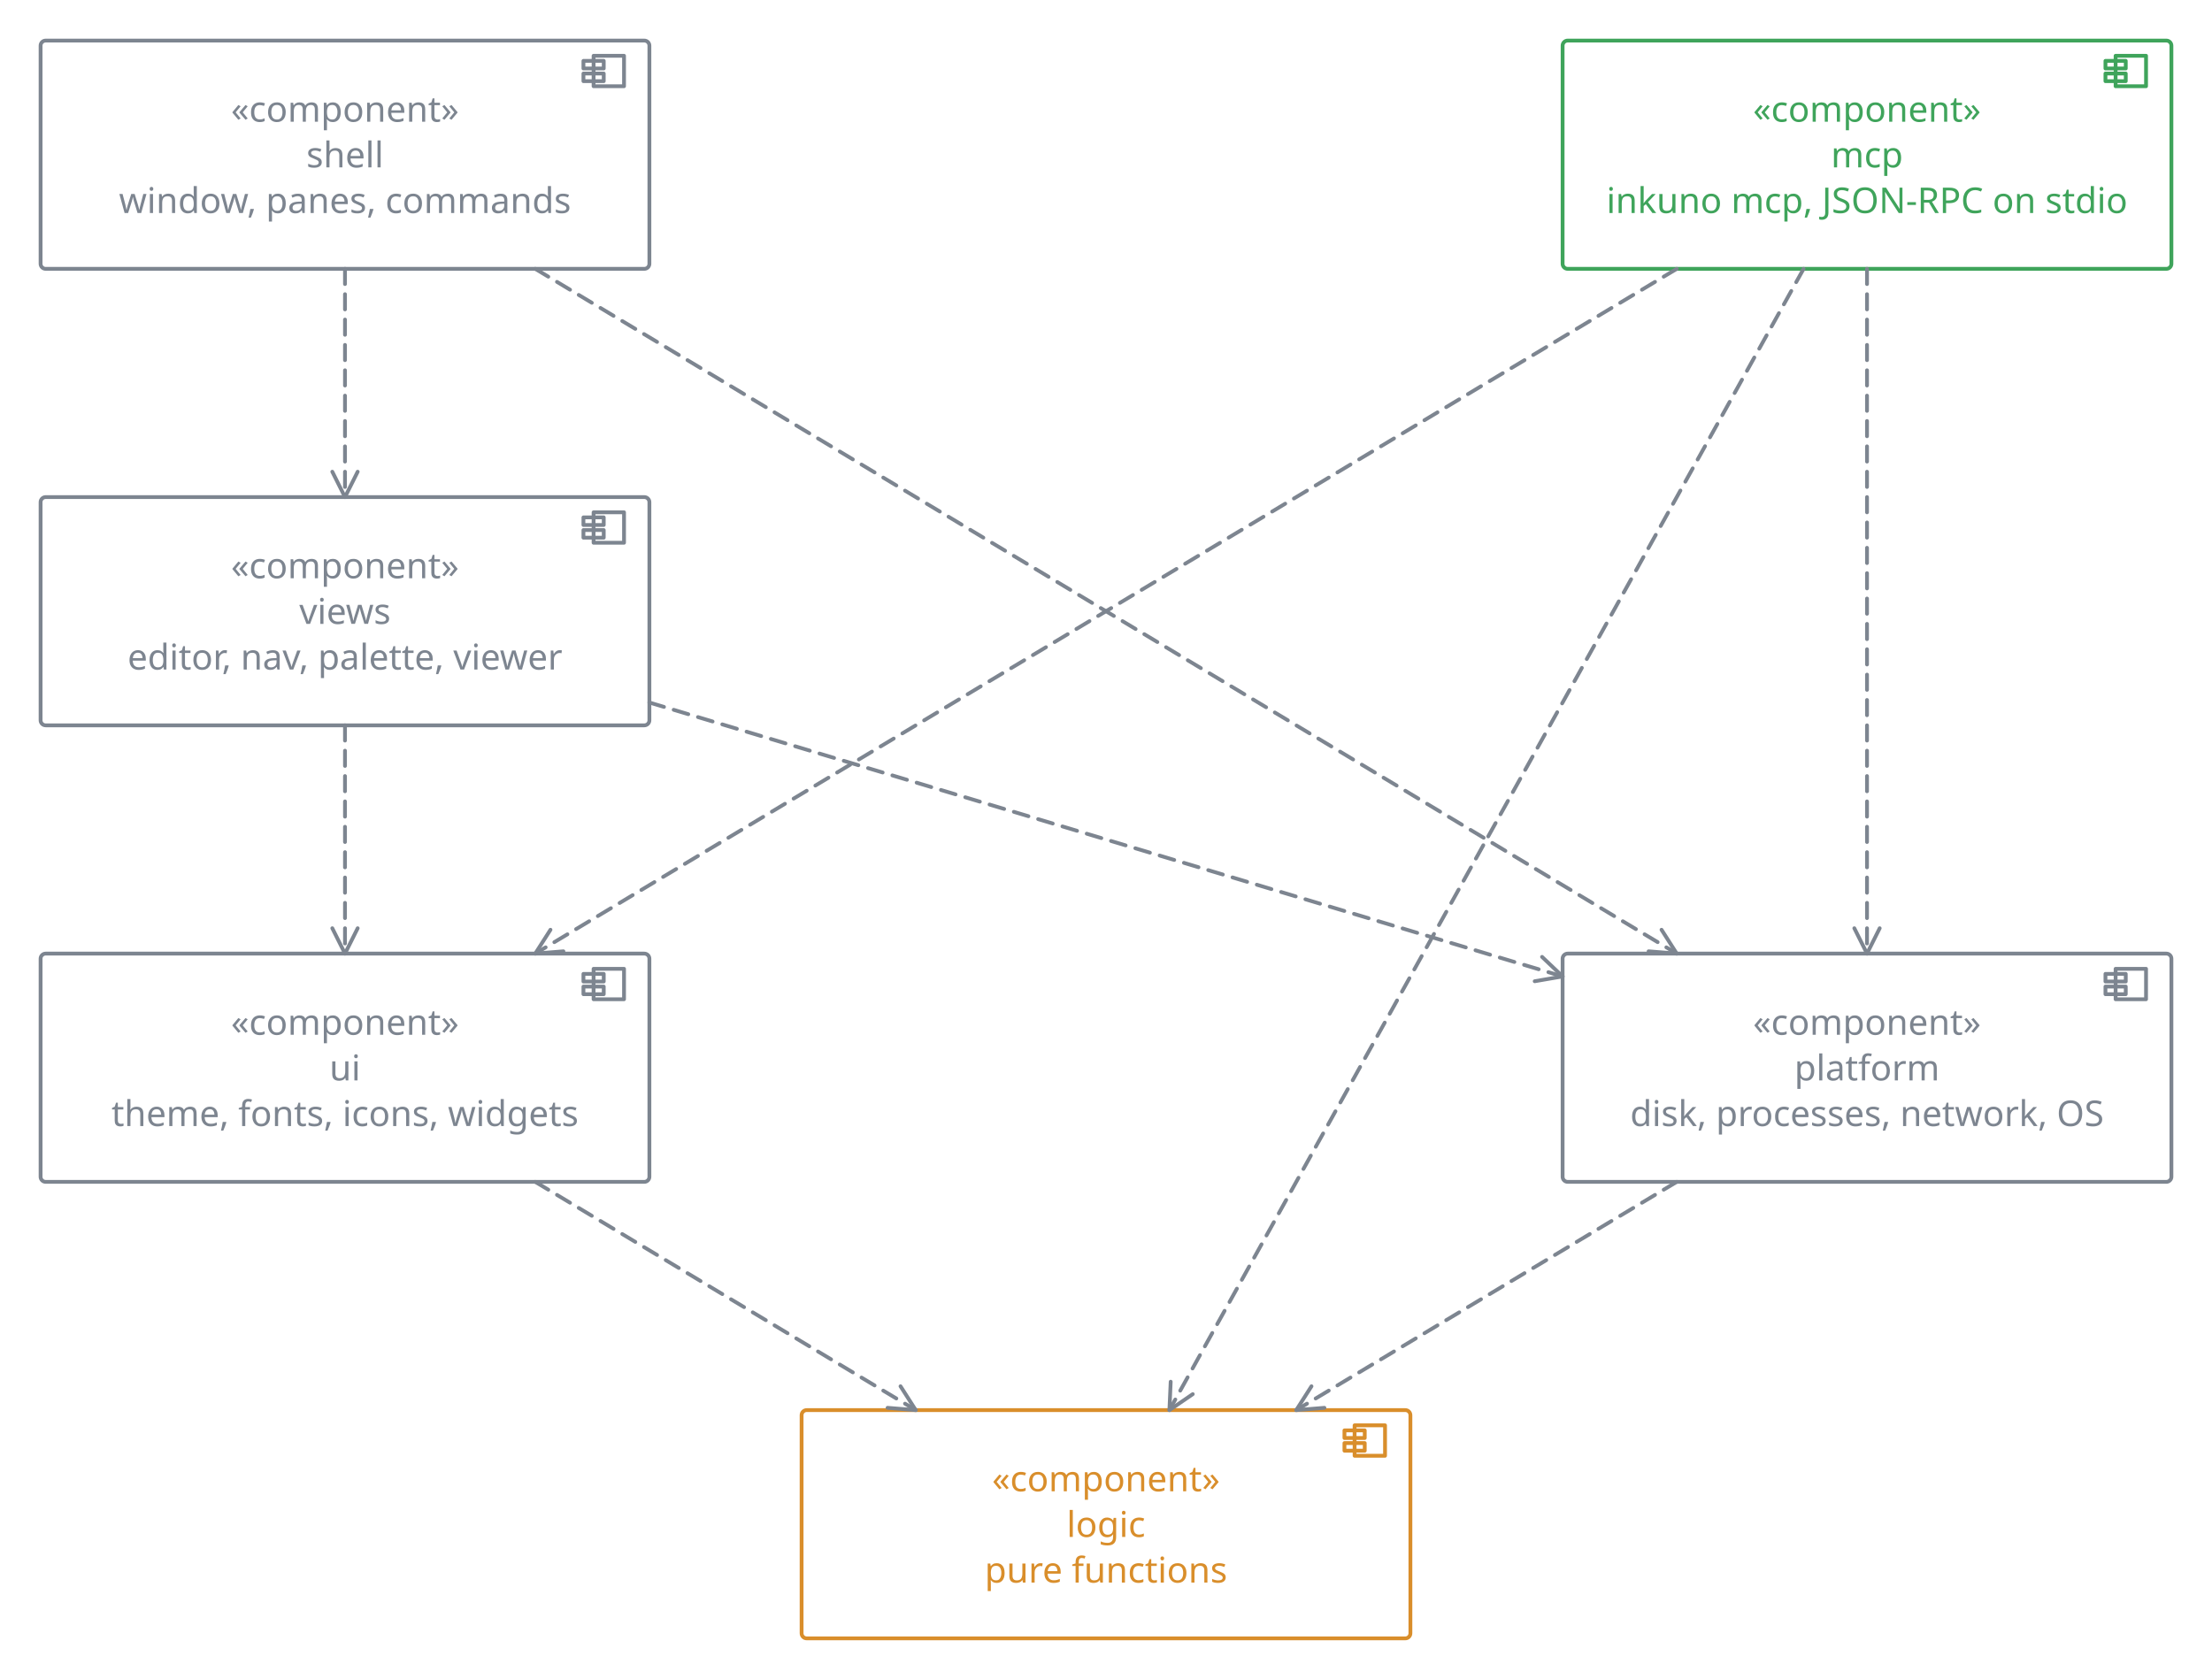
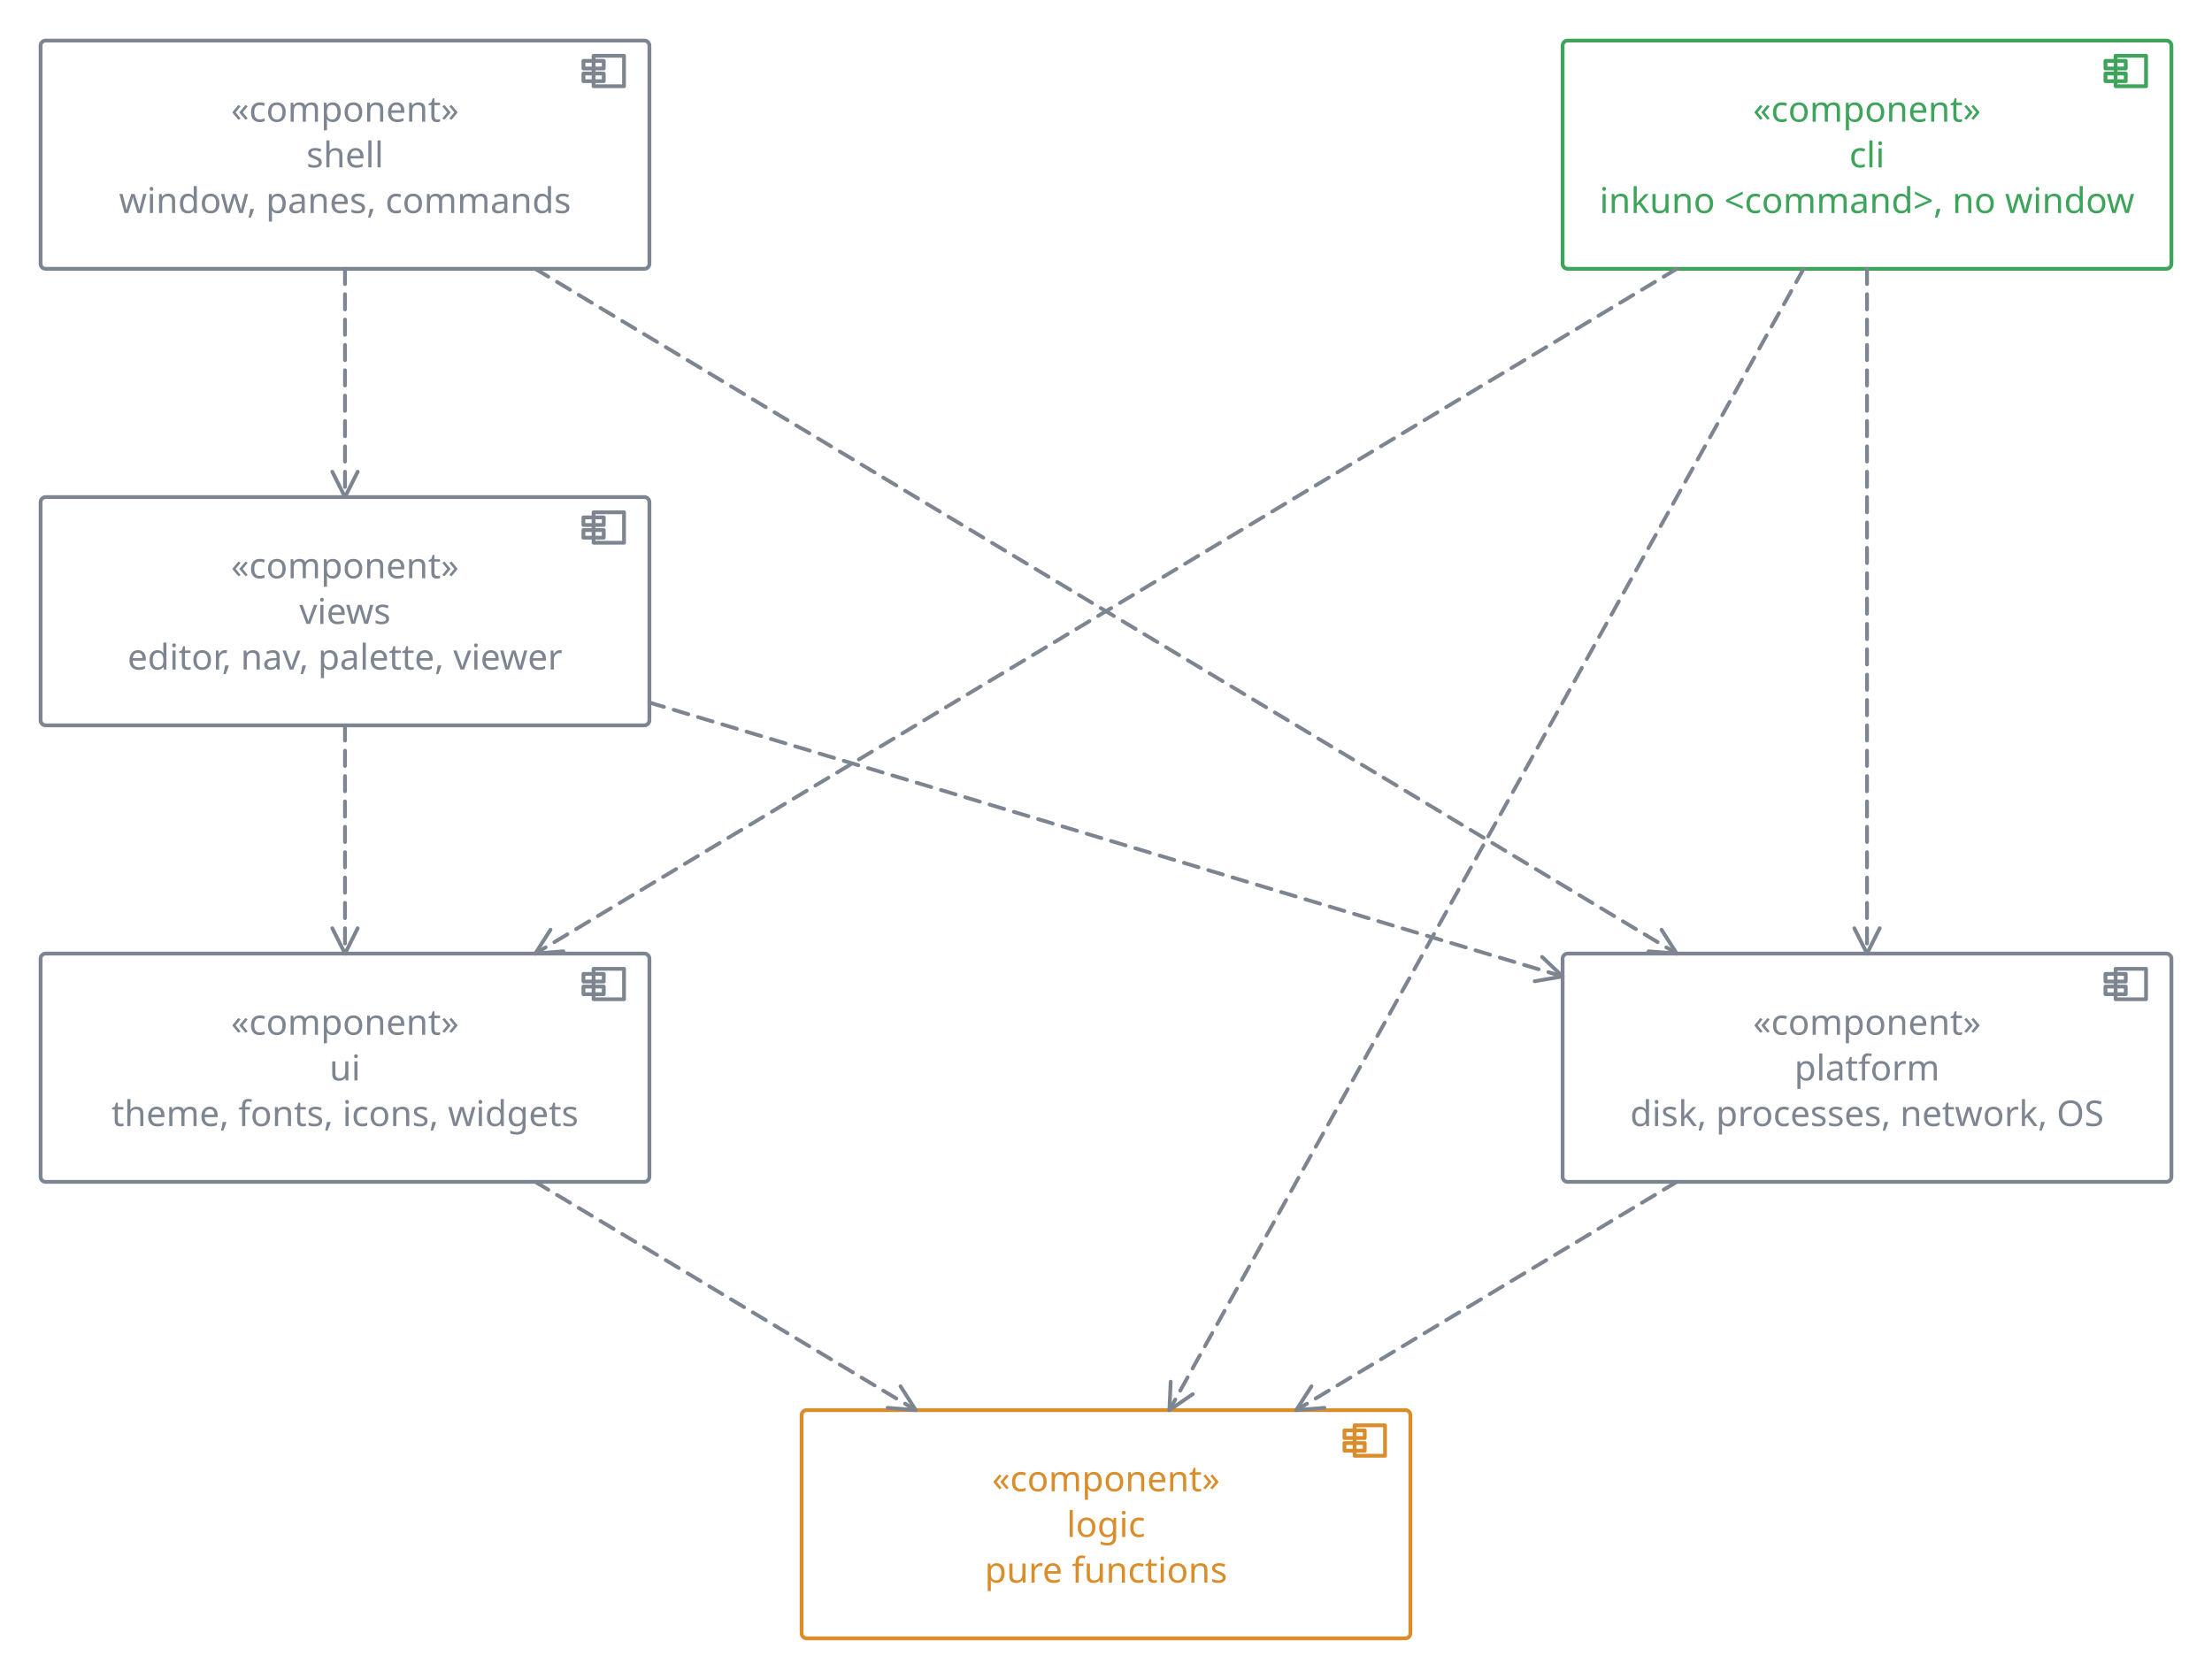
<svg xmlns="http://www.w3.org/2000/svg" width="872" height="662" viewBox="24 24 872 662" fill="none" stroke-width="1.5" stroke-linecap="round" stroke-linejoin="round" font-family="sans-serif" font-size="14">
  <path d="M42 40L278 40C279.1 40 280 40.9 280 42L280 128C280 129.1 279.1 130 278 130L42 130C40.9 130 40 129.1 40 128L40 42C40 40.9 40.9 40 42 40Z" stroke="#7d8590" />
  <path d="M258 46L270 46L270 58L258 58Z" stroke="#7d8590" />
  <path d="M254 48L262 48L262 51L254 51Z" stroke="#7d8590" />
  <path d="M254 53L262 53L262 56L254 56Z" stroke="#7d8590" />
  <text x="160" y="72" text-anchor="middle" fill="#7d8590" stroke="none">«component»</text>
  <text x="160" y="90" text-anchor="middle" fill="#7d8590" stroke="none">shell</text>
  <text x="160" y="108" text-anchor="middle" fill="#7d8590" stroke="none">window, panes, commands</text>
  <path d="M642 40L878 40C879.1 40 880 40.9 880 42L880 128C880 129.1 879.1 130 878 130L642 130C640.9 130 640 129.1 640 128L640 42C640 40.9 640.9 40 642 40Z" stroke="#3fa45b" />
  <path d="M858 46L870 46L870 58L858 58Z" stroke="#3fa45b" />
  <path d="M854 48L862 48L862 51L854 51Z" stroke="#3fa45b" />
  <path d="M854 53L862 53L862 56L854 56Z" stroke="#3fa45b" />
  <text x="760" y="72" text-anchor="middle" fill="#3fa45b" stroke="none">«component»</text>
-   <text x="760" y="90" text-anchor="middle" fill="#3fa45b" stroke="none">mcp</text>
-   <text x="760" y="108" text-anchor="middle" fill="#3fa45b" stroke="none">inkuno mcp, JSON-RPC on stdio</text>
+   <text x="760" y="90" text-anchor="middle" fill="#3fa45b" stroke="none">cli</text>
+   <text x="760" y="108" text-anchor="middle" fill="#3fa45b" stroke="none">inkuno &lt;command&gt;, no window</text>
  <path d="M42 220L278 220C279.1 220 280 220.9 280 222L280 308C280 309.1 279.1 310 278 310L42 310C40.9 310 40 309.1 40 308L40 222C40 220.9 40.9 220 42 220Z" stroke="#7d8590" />
  <path d="M258 226L270 226L270 238L258 238Z" stroke="#7d8590" />
  <path d="M254 228L262 228L262 231L254 231Z" stroke="#7d8590" />
  <path d="M254 233L262 233L262 236L254 236Z" stroke="#7d8590" />
  <text x="160" y="252" text-anchor="middle" fill="#7d8590" stroke="none">«component»</text>
  <text x="160" y="270" text-anchor="middle" fill="#7d8590" stroke="none">views</text>
  <text x="160" y="288" text-anchor="middle" fill="#7d8590" stroke="none">editor, nav, palette, viewer</text>
  <path d="M42 400L278 400C279.1 400 280 400.9 280 402L280 488C280 489.1 279.1 490 278 490L42 490C40.9 490 40 489.1 40 488L40 402C40 400.9 40.9 400 42 400Z" stroke="#7d8590" />
  <path d="M258 406L270 406L270 418L258 418Z" stroke="#7d8590" />
  <path d="M254 408L262 408L262 411L254 411Z" stroke="#7d8590" />
  <path d="M254 413L262 413L262 416L254 416Z" stroke="#7d8590" />
  <text x="160" y="432" text-anchor="middle" fill="#7d8590" stroke="none">«component»</text>
  <text x="160" y="450" text-anchor="middle" fill="#7d8590" stroke="none">ui</text>
  <text x="160" y="468" text-anchor="middle" fill="#7d8590" stroke="none">theme, fonts, icons, widgets</text>
  <path d="M642 400L878 400C879.1 400 880 400.9 880 402L880 488C880 489.1 879.1 490 878 490L642 490C640.9 490 640 489.1 640 488L640 402C640 400.9 640.9 400 642 400Z" stroke="#7d8590" />
  <path d="M858 406L870 406L870 418L858 418Z" stroke="#7d8590" />
  <path d="M854 408L862 408L862 411L854 411Z" stroke="#7d8590" />
  <path d="M854 413L862 413L862 416L854 416Z" stroke="#7d8590" />
  <text x="760" y="432" text-anchor="middle" fill="#7d8590" stroke="none">«component»</text>
  <text x="760" y="450" text-anchor="middle" fill="#7d8590" stroke="none">platform</text>
  <text x="760" y="468" text-anchor="middle" fill="#7d8590" stroke="none">disk, processes, network, OS</text>
  <path d="M342 580L578 580C579.1 580 580 580.9 580 582L580 668C580 669.1 579.1 670 578 670L342 670C340.9 670 340 669.1 340 668L340 582C340 580.9 340.9 580 342 580Z" stroke="#d98e2b" />
  <path d="M558 586L570 586L570 598L558 598Z" stroke="#d98e2b" />
  <path d="M554 588L562 588L562 591L554 591Z" stroke="#d98e2b" />
  <path d="M554 593L562 593L562 596L554 596Z" stroke="#d98e2b" />
  <text x="460" y="612" text-anchor="middle" fill="#d98e2b" stroke="none">«component»</text>
  <text x="460" y="630" text-anchor="middle" fill="#d98e2b" stroke="none">logic</text>
  <text x="460" y="648" text-anchor="middle" fill="#d98e2b" stroke="none">pure functions</text>
  <path d="M160 130L160 220" stroke="#7d8590" stroke-dasharray="6 4" />
  <path d="M155 210L160 220L165 210" stroke="#7d8590" />
  <path d="M235 130L685 400" stroke="#7d8590" stroke-dasharray="6 4" />
  <path d="M673.9 399.1L685 400L679 390.6" stroke="#7d8590" />
  <path d="M160 310L160 400" stroke="#7d8590" stroke-dasharray="6 4" />
  <path d="M155 390L160 400L165 390" stroke="#7d8590" />
  <path d="M280 301L640 409" stroke="#7d8590" stroke-dasharray="6 4" />
  <path d="M629 410.9L640 409L631.9 401.3" stroke="#7d8590" />
  <path d="M235 490L385 580" stroke="#7d8590" stroke-dasharray="6 4" />
  <path d="M373.9 579.1L385 580L379 570.6" stroke="#7d8590" />
  <path d="M685 490L535 580" stroke="#7d8590" stroke-dasharray="6 4" />
  <path d="M541 570.6L535 580L546.1 579.1" stroke="#7d8590" />
  <path d="M760 130L760 400" stroke="#7d8590" stroke-dasharray="6 4" />
  <path d="M755 390L760 400L765 390" stroke="#7d8590" />
  <path d="M685 130L235 400" stroke="#7d8590" stroke-dasharray="6 4" />
  <path d="M241 390.6L235 400L246.1 399.1" stroke="#7d8590" />
  <path d="M735 130L485 580" stroke="#7d8590" stroke-dasharray="6 4" />
  <path d="M485.5 568.8L485 580L494.2 573.7" stroke="#7d8590" />
</svg>
